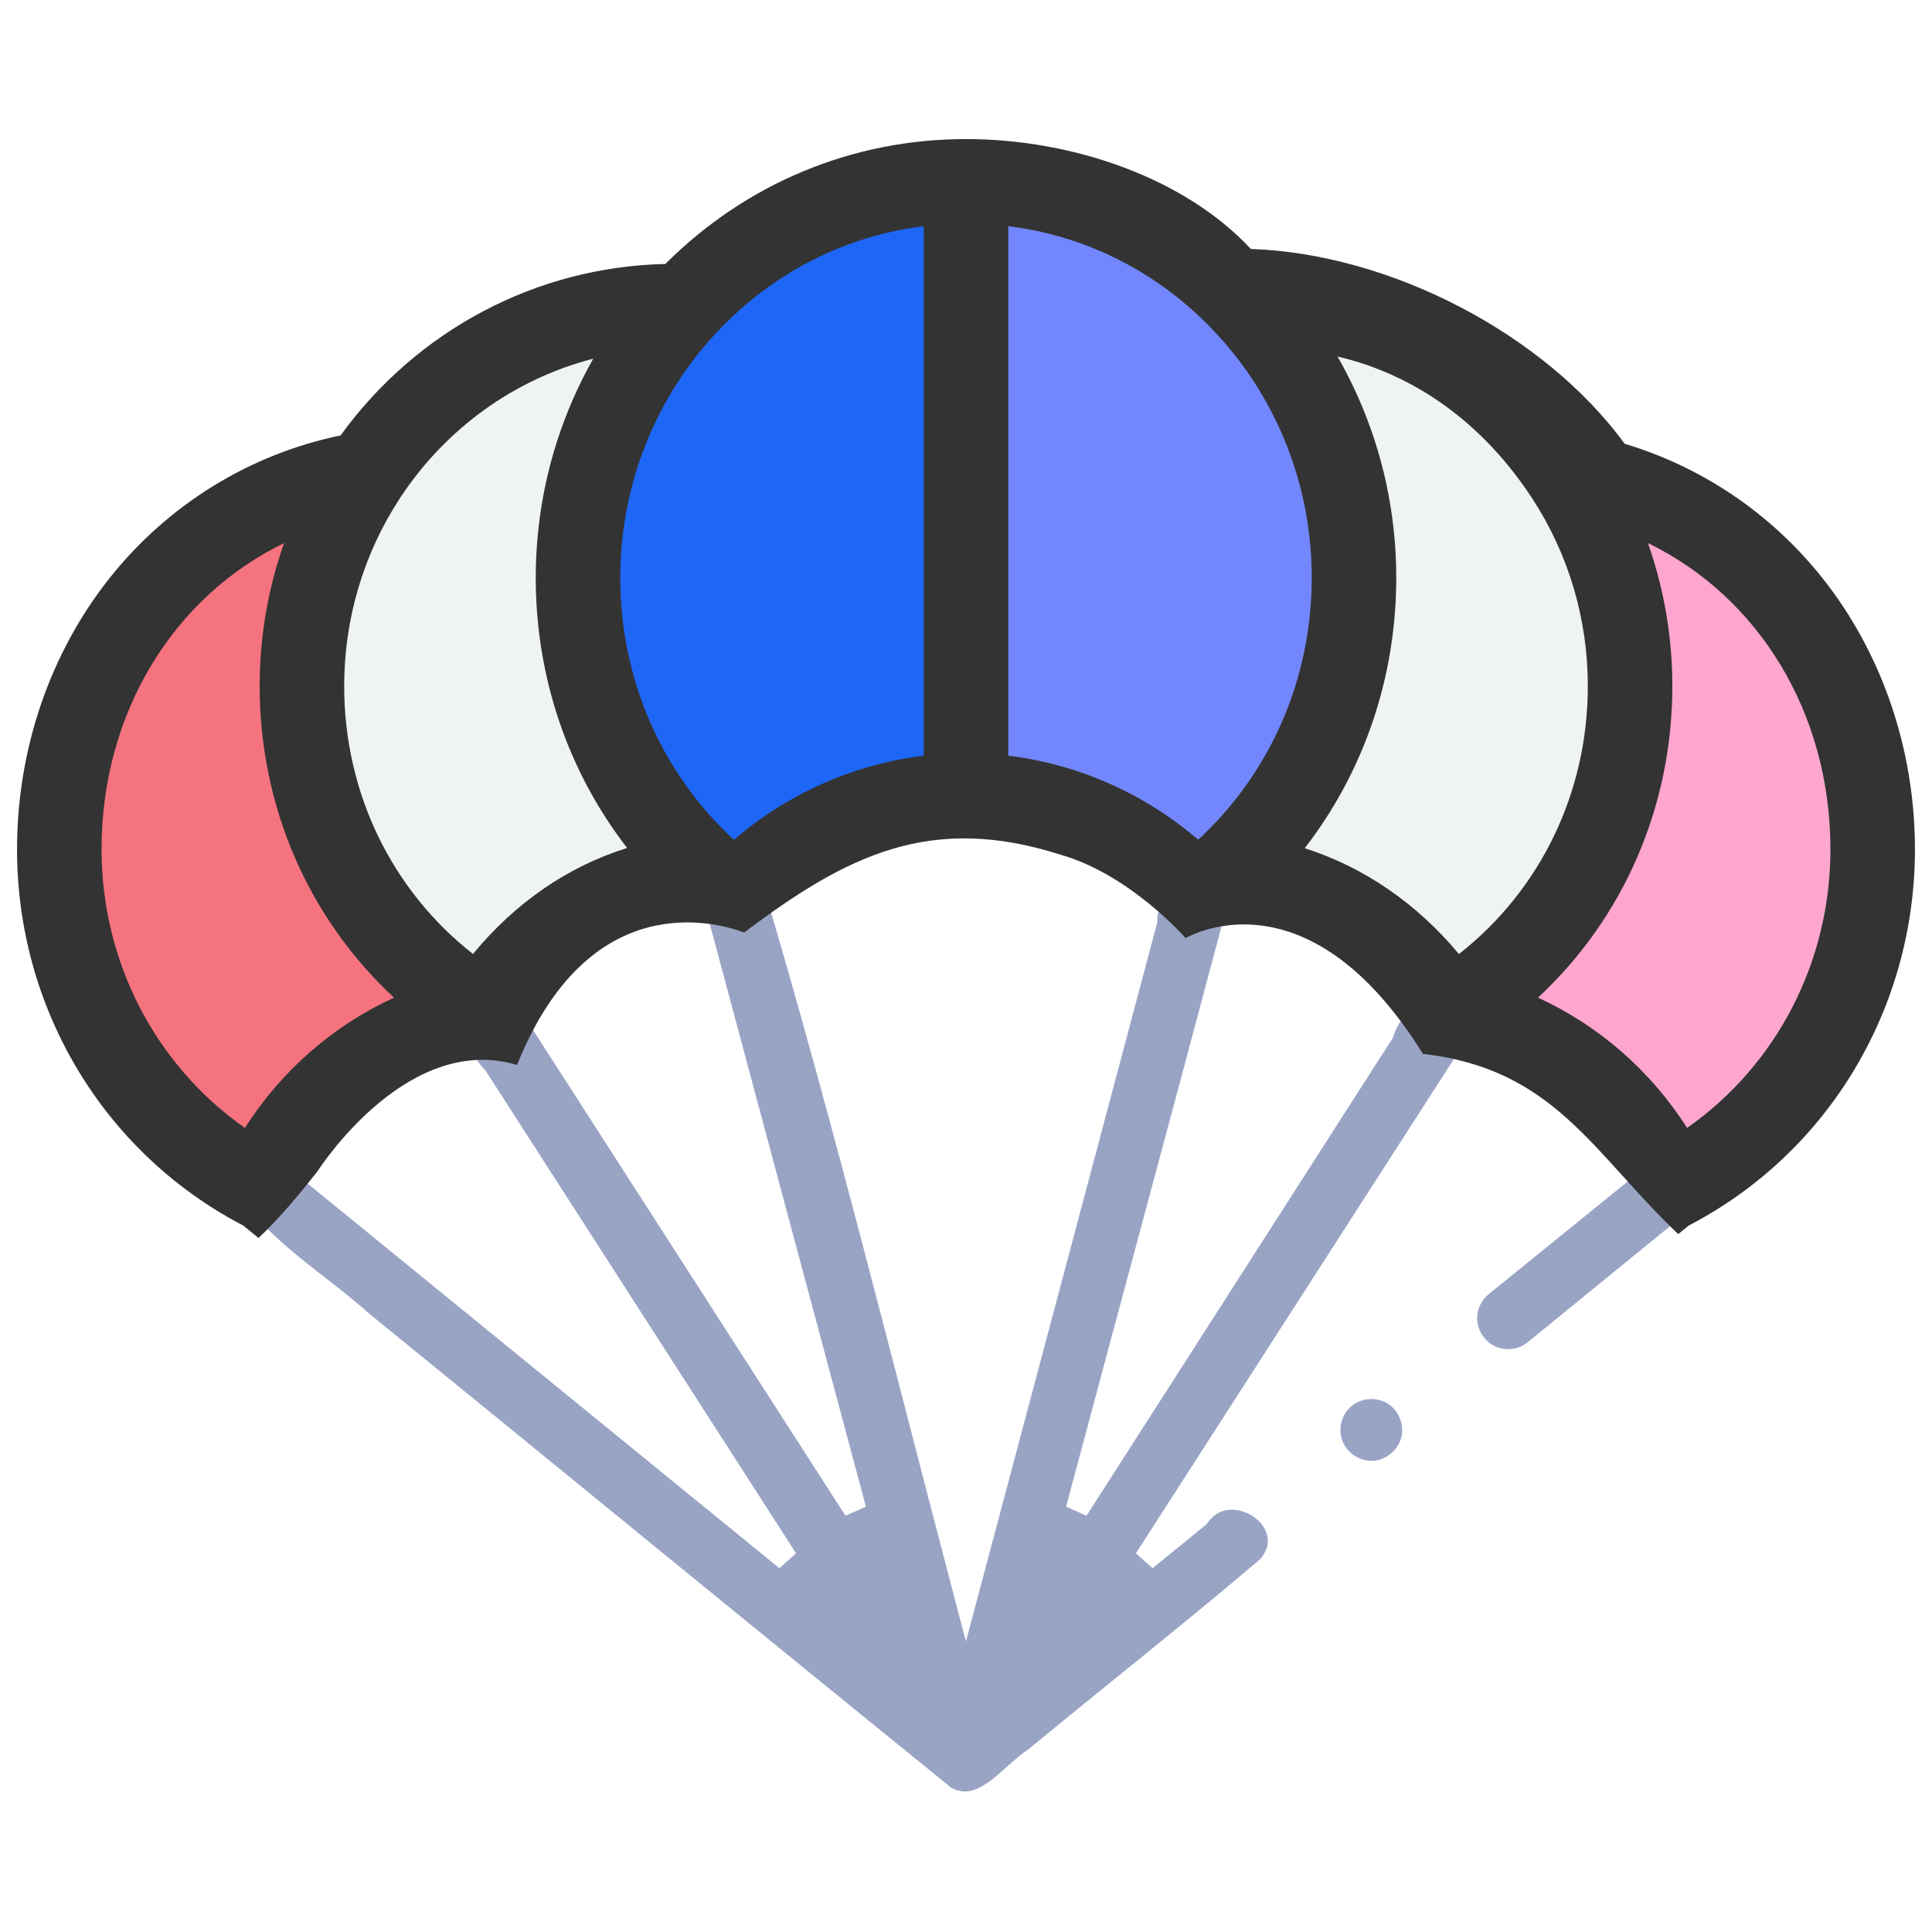
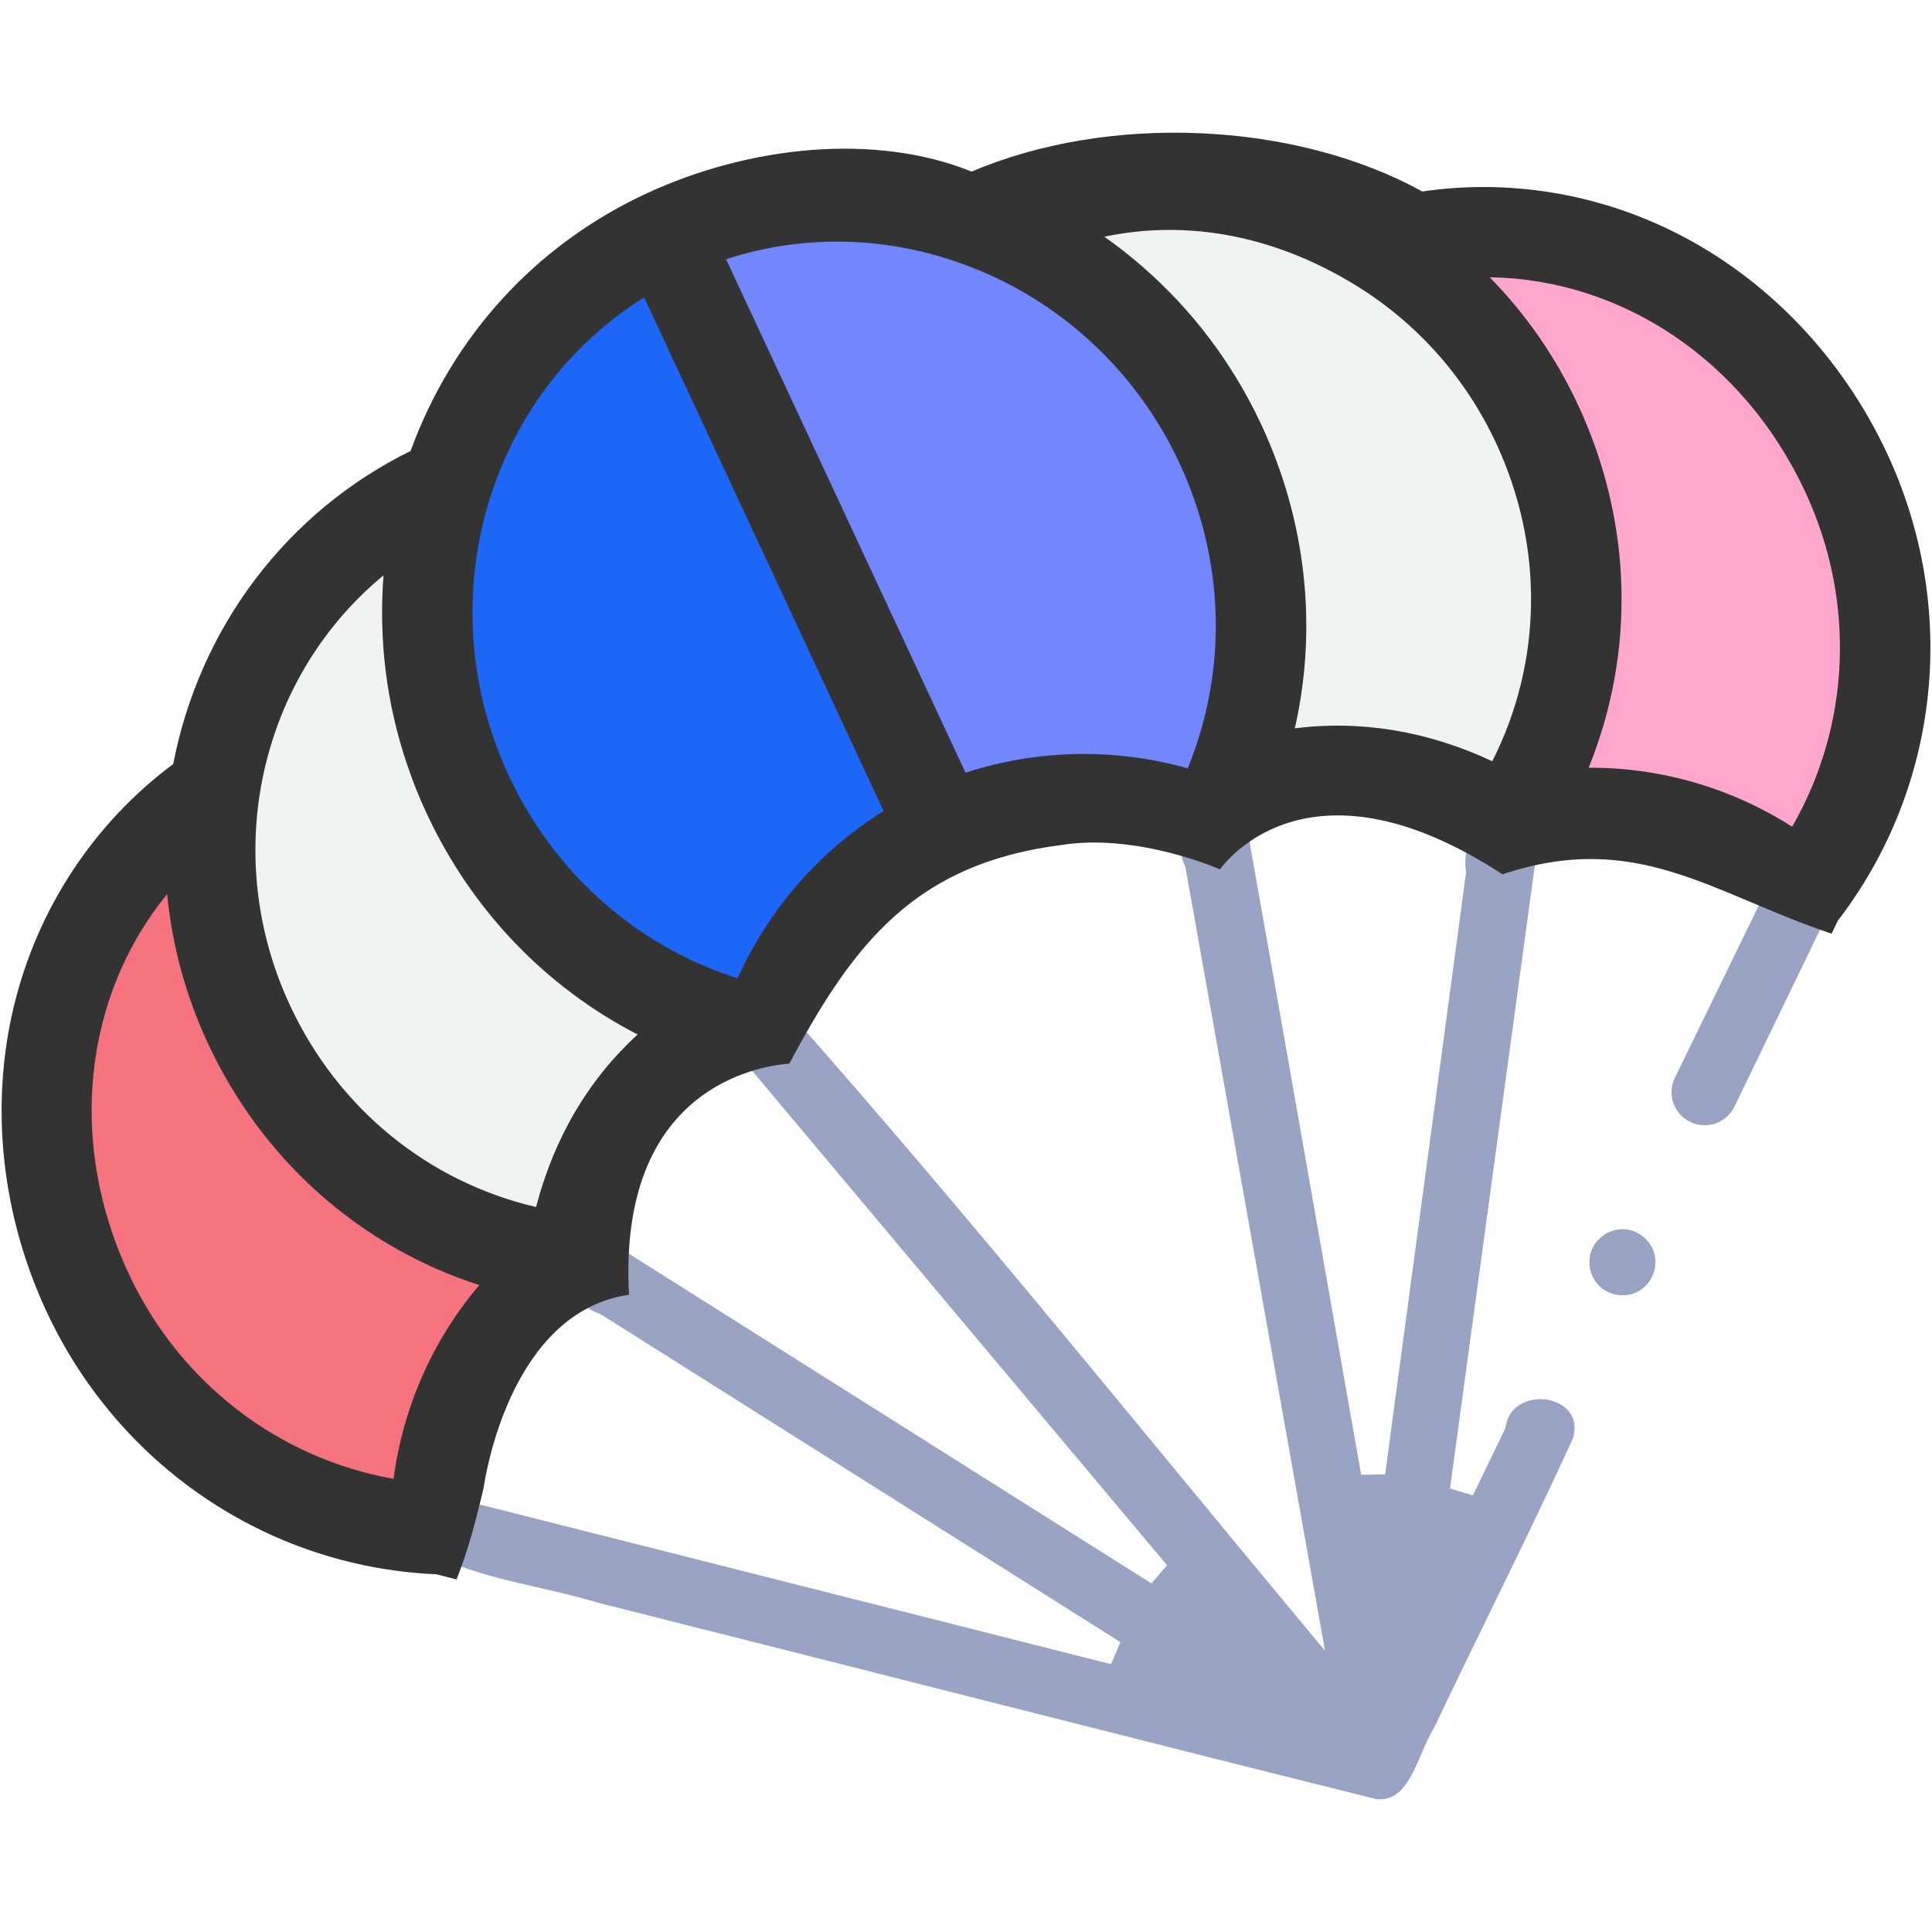
<svg xmlns="http://www.w3.org/2000/svg" xmlns:xlink="http://www.w3.org/1999/xlink" height="512pt" viewBox="0 0 512 512" width="512pt" version="1.1" id="svg11">
  <defs id="defs11">
    <linearGradient id="linearGradient26">
      <stop style="stop-color:#404040;stop-opacity:1;" offset="0.578" id="stop26" />
      <stop style="stop-color:#b6b6b6;stop-opacity:1;" offset="0.615" id="stop27" />
    </linearGradient>
-     <linearGradient xlink:href="#linearGradient26" id="linearGradient27" x1="255.998" y1="5.876" x2="255.998" y2="508.839" gradientUnits="userSpaceOnUse" />
+     <linearGradient xlink:href="#linearGradient26" id="linearGradient27" x1="255.998" y1="5.876" x2="255.998" y2="508.839" gradientUnits="userSpaceOnUse" gradientTransform="matrix(0.9697493,-0.4522015,0.4522015,0.9697493,-93.80425,131.3928)" />
  </defs>
-   <path d="m 94.309,126.006 c -45.977,8.553 -78.592,49.661 -78.592,99.072 0,38.959 21.669,72.726 53.362,89.478 10.946,-23.59 32.546,-41.016 58.441,-45.846 0.109,-0.179 -2.017,-0.337 -1.881,-0.521" fill="#f5737f" id="path1" style="stroke-width:1.12" />
-   <path d="m 385.264,268.189 c 0.14,0.179 -0.871,0.341 -0.757,0.521 25.896,4.83 47.469,22.256 58.419,45.846 31.71,-16.752 53.358,-50.518 53.358,-89.478 0,-49.411 -32.585,-90.519 -78.566,-99.072" fill="#ffa6cf" id="path2" style="stroke-width:1.12" />
-   <g fill="#eff3f3" id="g7" transform="matrix(1.12,0,0,1.12,-30.71977,-29.4463)">
+   <path d="m 54.632,210.941 c -40.718,29.085 -53.758,83.698 -31.415,131.615 17.617,37.781 53.901,60.727 92.21,62.64 -0.052,-27.826 13.014,-54.492 35.942,-70.886 0.025,-0.223 -2.108,0.585 -2.06,0.346" fill="#f5737f" id="path1" style="stroke-width:1.198" />
+   <path d="m 401.081,217.252 c 0.217,0.111 -0.69,0.725 -0.499,0.847 27.296,-7.026 56.097,0.117 77.384,18.041 23.176,-30.584 28.899,-73.118 11.282,-110.899 -22.344,-47.917 -72.532,-73.046 -120.99,-60.547" fill="#ffa6cf" id="path2" style="stroke-width:1.198" />
+   <g fill="#eff3f3" id="g7" transform="matrix(1.086119,-0.5064657,0.5064657,1.086119,-136.9104,116.7288)">
    <path d="m 186.941,98.727 c -30.57,0 -57.516,15.902 -73.316,40.07 -9.312,14.27 -14.758,31.398 -14.758,49.84 0,32.73 17.129,61.367 42.73,77.109 11.934,-17.996 29.504,-30.316 51.973,-32.117" id="path6" />
    <path d="m 318.152,233.605 c 22.57,1.723 40.25,14.07 52.254,32.141 25.598,-15.738 42.727,-44.379 42.727,-77.109 0,-18.441 -5.441,-35.57 -14.754,-49.84 C 382.578,114.633 357.637,98.73 327.062,98.73" id="path7" />
  </g>
-   <path d="m 182.001,80.169 c -15.343,16.214 -25.598,37.459 -28.166,61.062 -0.446,3.881 -0.661,7.809 -0.661,11.812 0,34.282 16.096,64.706 40.994,83.86 0.446,0.048 0.866,0.144 1.291,0.214 1.299,-1.369 2.638,-2.708 4.025,-3.977 13.387,-12.447 30.726,-20.519 49.879,-22.076 2.183,-0.158 4.41,-0.254 6.637,-0.254 V 48.052 c -29.059,0 -55.313,12.307 -73.999,32.117 z m 0,0" fill="#60a4ff" id="path8" style="stroke-width:1.12;fill:#1e66f5;fill-opacity:1" />
-   <path d="m 358.191,141.463 c -2.52,-23.669 -12.775,-44.984 -28.14,-61.224 C 311.366,60.381 285.085,48.052 256,48.052 V 210.811 h 0.026 c 2.354,0 4.681,0.096 6.991,0.28 19.171,1.627 36.514,9.791 49.879,22.33 1.295,1.199 2.542,2.45 3.763,3.741 0.354,-0.07 0.709,-0.136 1.085,-0.162 24.942,-19.176 41.081,-49.652 41.081,-83.956 0,-3.902 -0.21,-7.787 -0.634,-11.581 z m 0,0" fill="#9bc6ff" id="path9" style="stroke-width:1.12;fill:#7287fd;fill-opacity:1" />
-   <path id="path29" style="fill:url(#linearGradient27);stroke-width:1.12;fill-rule:nonzero" d="M 416.432 296.861 C 414.793 295.185 413.214 293.647 411.715 292.305 L 408.697 290.676 C 411.412 292.548 413.997 294.616 416.432 296.861 z " />
-   <g id="g29">
-     <path style="baseline-shift:baseline;display:inline;overflow:visible;vector-effect:none;enable-background:accumulate;stop-color:#000000;stop-opacity:1;opacity:1;fill:#99a4c5;fill-opacity:1" d="m 362.807,370.781 c 1.702,-0.128 3.44,0.256 4.926,1.18 l 0.002,0.002 c 2.822,1.752 4.365,5.303 3.709,8.557 -0.756,3.749 -4.211,6.609 -8.037,6.609 -3.376,0 -6.574,-2.266 -7.719,-5.445 -1.122,-3.128 -0.131,-6.869 2.408,-9.002 l 0.002,-0.002 0.002,-0.002 c 1.34,-1.129 3.005,-1.769 4.707,-1.896 z" id="path41" />
-     <path style="baseline-shift:baseline;display:inline;overflow:visible;vector-effect:none;enable-background:accumulate;stop-color:#000000;stop-opacity:1;opacity:1;fill:#99a4c5;fill-opacity:1" d="m 188.041,234.828 c 4.506,-0.345 11.754,1.545 15.412,3.908 18.064,61.275 33.365,123.399 49.646,185.293 l 2.885,10.965 2.916,-10.957 c 15.9,-59.748 31.799,-119.498 47.699,-179.246 l 0.111,-0.412 -0.01,-0.426 c -0.052,-2.303 0.609,-3.202 1.854,-4.021 1.245,-0.82 3.376,-1.306 5.762,-1.199 2.386,0.106 4.973,0.776 6.963,1.756 1.593,0.784 2.559,1.72 3.105,2.488 -13.827,52.099 -27.93,104.197 -41.865,156.309 l 5.424,2.395 c 26.985,-42.097 53.969,-84.196 80.953,-126.293 l 0.201,-0.312 0.117,-0.354 c 1.424,-4.253 3.158,-5.679 5.182,-6.076 1.907,-0.374 4.886,0.482 8.432,2.785 0.693,1.79 1.533,3.54 2.18,5.037 0.796,1.843 0.891,3.093 0.789,3.404 l -84.77,131.773 4.42,3.949 14.291,-11.652 0.234,-0.332 c 1.674,-2.361 3.624,-3.284 5.766,-3.482 2.141,-0.198 4.506,0.483 6.4,1.773 1.895,1.291 3.247,3.13 3.678,5.012 0.422,1.844 0.12,3.824 -1.752,6.197 -20.12,17.119 -40.98,33.515 -61.463,50.422 l 0.248,-0.184 c -4.121,2.742 -7.64,6.685 -11.09,9.076 -1.725,1.196 -3.359,1.98 -4.889,2.234 -1.485,0.247 -2.937,0.069 -4.795,-0.906 C 200.575,432.039 149.308,390.004 97.885,348.158 86.693,338.167 73.918,330.592 65.479,319.525 l -0.07,-0.092 -0.076,-0.086 c -3.362,-3.767 -3.738,-6.018 -3.617,-6.551 0.06,-0.267 0.132,-0.421 0.604,-0.744 0.471,-0.323 1.347,-0.685 2.504,-0.914 4.587,-0.907 13.144,0.632 17.062,2.814 41.554,33.88 83.11,67.76 124.664,101.641 l 4.418,-3.947 c -27.392,-42.583 -54.783,-85.167 -82.176,-127.75 l -0.17,-0.262 -0.219,-0.223 c -2.26,-2.29 -2.506,-3.614 -2.393,-4.393 0.113,-0.779 0.824,-1.822 2.504,-2.951 2.898,-1.948 7.848,-3.414 11.896,-4.422 27.883,43.346 55.767,86.691 83.65,130.037 l 5.42,-2.4 C 216.365,350.396 200.241,290.075 187.123,241.184 l -0.164,-0.607 -0.393,-0.49 c -1.191,-1.487 -1.782,-2.653 -1.984,-3.338 -0.202,-0.685 -0.101,-0.767 -0.074,-0.818 0.054,-0.102 1.145,-0.919 3.533,-1.102 z" id="path40" />
-     <path style="baseline-shift:baseline;display:inline;overflow:visible;vector-effect:none;enable-background:accumulate;stop-color:#000000;stop-opacity:1;opacity:1;fill:#99a4c5;fill-opacity:1" d="m 439.822,310.348 c 2.203,-0.097 4.538,0.022 6.359,0.418 1.822,0.395 2.964,1.11 3.271,1.527 0.02,0.028 0.391,2.058 -0.688,4.682 -1.079,2.624 -3.184,5.611 -5.867,7.713 l -0.023,0.018 -38.01,30.992 c -1.53,1.25 -3.348,1.844 -5.172,1.844 -2.387,0 -4.731,-1.013 -6.363,-3.016 -2.883,-3.539 -2.364,-8.652 1.176,-11.539 l 39.143,-31.738 c 0.203,-0.068 0.235,-0.095 0.549,-0.172 1.319,-0.322 3.422,-0.632 5.625,-0.729 z" id="path42" />
+   <path d="m 118.944,126.836 c -7.547,22.661 -7.885,47.901 0.298,71.952 1.322,3.965 2.891,7.872 4.701,11.754 15.503,33.245 44.869,55.47 77.675,62.786 0.454,-0.155 0.905,-0.252 1.349,-0.376 0.641,-1.916 1.334,-3.819 2.105,-5.677 7.354,-18.124 20.518,-33.792 38.388,-43.964 2.046,-1.14 4.162,-2.24 6.321,-3.247 L 176.181,62.228 c -28.18,13.14 -48.075,36.947 -57.237,64.608 z m 0,0" fill="#60a4ff" id="path8" style="fill:#1e66f5;fill-opacity:1;stroke-width:1.198" />
+   <path d="M 317.522,106.602 C 304.375,84.789 284.791,68.756 262.547,59.955 235.447,49.147 204.386,49.076 176.181,62.228 l 73.6,157.835 0.025,-0.012 c 2.283,-1.064 4.583,-2.024 6.906,-2.89 19.327,-7.091 39.837,-7.017 58.468,-0.901 1.798,0.577 3.573,1.226 5.34,1.926 0.312,-0.228 0.626,-0.452 0.979,-0.648 15.516,-29.874 17.386,-66.727 1.873,-99.994 -1.765,-3.784 -3.725,-7.457 -5.852,-10.943 z m 0,0" fill="#9bc6ff" id="path9" style="fill:#7287fd;fill-opacity:1;stroke-width:1.198" />
+   <path id="path29" style="fill:url(#linearGradient27);fill-rule:nonzero;stroke-width:1.198" d="m 444.271,230.962 c -2.347,-0.884 -4.574,-1.662 -6.634,-2.285 l -3.663,-0.215 c 3.479,0.588 6.921,1.424 10.297,2.5 z" />
+   <g id="g29" transform="matrix(0.9697493,-0.4522015,0.4522015,0.9697493,-93.80425,131.3928)">
+     <path style="baseline-shift:baseline;display:inline;overflow:visible;opacity:1;vector-effect:none;fill:#99a4c5;fill-opacity:1;enable-background:accumulate;stop-color:#000000;stop-opacity:1" d="m 362.807,370.781 c 1.702,-0.128 3.44,0.256 4.926,1.18 l 0.002,0.002 c 2.822,1.752 4.365,5.303 3.709,8.557 -0.756,3.749 -4.211,6.609 -8.037,6.609 -3.376,0 -6.574,-2.266 -7.719,-5.445 -1.122,-3.128 -0.131,-6.869 2.408,-9.002 l 0.002,-0.002 0.002,-0.002 c 1.34,-1.129 3.005,-1.769 4.707,-1.896 z" id="path41" />
+     <path style="baseline-shift:baseline;display:inline;overflow:visible;opacity:1;vector-effect:none;fill:#99a4c5;fill-opacity:1;enable-background:accumulate;stop-color:#000000;stop-opacity:1" d="m 188.041,234.828 c 4.506,-0.345 11.754,1.545 15.412,3.908 18.064,61.275 33.365,123.399 49.646,185.293 l 2.885,10.965 2.916,-10.957 c 15.9,-59.748 31.799,-119.498 47.699,-179.246 l 0.111,-0.412 -0.01,-0.426 c -0.052,-2.303 0.609,-3.202 1.854,-4.021 1.245,-0.82 3.376,-1.306 5.762,-1.199 2.386,0.106 4.973,0.776 6.963,1.756 1.593,0.784 2.559,1.72 3.105,2.488 -13.827,52.099 -27.93,104.197 -41.865,156.309 l 5.424,2.395 c 26.985,-42.097 53.969,-84.196 80.953,-126.293 l 0.201,-0.312 0.117,-0.354 c 1.424,-4.253 3.158,-5.679 5.182,-6.076 1.907,-0.374 4.886,0.482 8.432,2.785 0.693,1.79 1.533,3.54 2.18,5.037 0.796,1.843 0.891,3.093 0.789,3.404 l -84.77,131.773 4.42,3.949 14.291,-11.652 0.234,-0.332 c 1.674,-2.361 3.624,-3.284 5.766,-3.482 2.141,-0.198 4.506,0.483 6.4,1.773 1.895,1.291 3.247,3.13 3.678,5.012 0.422,1.844 0.12,3.824 -1.752,6.197 -20.12,17.119 -40.98,33.515 -61.463,50.422 l 0.248,-0.184 c -4.121,2.742 -7.64,6.685 -11.09,9.076 -1.725,1.196 -3.359,1.98 -4.889,2.234 -1.485,0.247 -2.937,0.069 -4.795,-0.906 C 200.575,432.039 149.308,390.004 97.885,348.158 86.693,338.167 73.918,330.592 65.479,319.525 l -0.07,-0.092 -0.076,-0.086 c -3.362,-3.767 -3.738,-6.018 -3.617,-6.551 0.06,-0.267 0.132,-0.421 0.604,-0.744 0.471,-0.323 1.347,-0.685 2.504,-0.914 4.587,-0.907 13.144,0.632 17.062,2.814 41.554,33.88 83.11,67.76 124.664,101.641 l 4.418,-3.947 c -27.392,-42.583 -54.783,-85.167 -82.176,-127.75 l -0.17,-0.262 -0.219,-0.223 c -2.26,-2.29 -2.506,-3.614 -2.393,-4.393 0.113,-0.779 0.824,-1.822 2.504,-2.951 2.898,-1.948 7.848,-3.414 11.896,-4.422 27.883,43.346 55.767,86.691 83.65,130.037 l 5.42,-2.4 C 216.365,350.396 200.241,290.075 187.123,241.184 l -0.164,-0.607 -0.393,-0.49 c -1.191,-1.487 -1.782,-2.653 -1.984,-3.338 -0.202,-0.685 -0.101,-0.767 -0.074,-0.818 0.054,-0.102 1.145,-0.919 3.533,-1.102 z" id="path40" />
+     <path style="baseline-shift:baseline;display:inline;overflow:visible;opacity:1;vector-effect:none;fill:#99a4c5;fill-opacity:1;enable-background:accumulate;stop-color:#000000;stop-opacity:1" d="m 439.822,310.348 c 2.203,-0.097 4.538,0.022 6.359,0.418 1.822,0.395 2.964,1.11 3.271,1.527 0.02,0.028 0.391,2.058 -0.688,4.682 -1.079,2.624 -3.184,5.611 -5.867,7.713 l -0.023,0.018 -38.01,30.992 c -1.53,1.25 -3.348,1.844 -5.172,1.844 -2.387,0 -4.731,-1.013 -6.363,-3.016 -2.883,-3.539 -2.364,-8.652 1.176,-11.539 l 39.143,-31.738 c 0.203,-0.068 0.235,-0.095 0.549,-0.172 1.319,-0.322 3.422,-0.632 5.625,-0.729 z" id="path42" />
  </g>
-   <path id="path27" style="fill:#333333;fill-rule:nonzero;stroke-width:1.12" d="m 256,36.853 c -30.131,0 -58.288,11.734 -79.682,33.105 -34.151,0.731 -65.818,17.501 -86.061,45.435 -24.098,4.974 -45.788,18.361 -61.263,37.865 -15.785,19.902 -24.479,45.404 -24.479,71.82 0,41.961 22.732,80.04 59.329,99.378 0.184,0.096 0.369,0.189 0.557,0.272 l 4.11,3.352 c 5.727,-5.396 10.982,-11.747 15.724,-17.812 1.7,-2.605 24.479,-36.511 52.785,-28.047 19.14,-47.636 53.085,-37.771 60.188,-35.088 27.185,-20.498 49.384,-31.646 83.892,-20.616 18.43,5.257 33.098,22.085 33.098,22.085 3.225,-1.781 33.413,-16.709 62.89,30.68 34.842,3.998 45.001,26.242 67.66,47.767 l 2.842,-2.316 c 0.193,-0.087 0.38,-0.181 0.564,-0.277 36.592,-19.324 59.325,-57.404 59.325,-99.378 0,-26.416 -8.688,-51.918 -24.464,-71.815 C 469.461,136.165 451.121,123.766 430.572,117.615 409.125,88.29 368.189,67.2 331.491,65.981 313.965,47.133 284.21,36.853 256,36.853 Z m -11.2,23.087 V 200.272 c -18.498,2.249 -36.138,10.076 -50.287,22.291 -19.254,-17.762 -30.139,-42.652 -30.139,-69.519 0,-3.592 0.197,-7.136 0.595,-10.601 2.218,-20.388 11.157,-39.769 25.166,-54.574 l 0.013,-0.012 c 14.774,-15.667 33.871,-25.353 54.652,-27.917 z m 22.4,0 c 20.807,2.568 39.922,12.275 54.713,27.999 14.035,14.831 22.964,34.262 25.138,54.71 l 0.009,0.06 c 0.376,3.356 0.565,6.834 0.565,10.334 0,26.836 -10.869,51.712 -30.088,69.492 -14.21,-12.224 -31.827,-20.029 -50.338,-22.273 z m 87.255,34.54 c 20.729,4.847 38.652,17.799 51.628,37.648 9.621,14.739 14.706,31.924 14.706,49.699 0,28.249 -12.6,54.111 -34.151,71.002 -11.257,-13.488 -25.231,-23.053 -40.872,-28.049 15.641,-20.208 24.259,-45.206 24.259,-71.736 0,-4.323 -0.236,-8.623 -0.7,-12.788 -1.724,-16.157 -6.859,-31.798 -14.87,-45.776 z m -197.238,0.57 c -7.783,13.768 -12.788,29.107 -14.508,44.905 -0.486,4.244 -0.735,8.649 -0.735,13.09 0,26.512 8.607,51.484 24.217,71.67 -15.719,4.935 -29.541,14.425 -40.85,28.093 -21.538,-16.888 -34.129,-42.74 -34.129,-70.98 0,-17.767 5.083,-34.955 14.7,-49.69 12.219,-18.686 30.564,-31.728 51.306,-37.087 z m 279.501,48.873 c 29.291,14.193 48.366,44.987 48.366,81.155 0,29.872 -14.316,57.256 -37.985,73.828 -9.673,-15.181 -23.449,-27.159 -39.514,-34.526 22.592,-20.974 35.603,-50.545 35.603,-82.553 0,-13.042 -2.205,-25.834 -6.47,-37.904 z m -361.44,0.009 c -4.261,12.071 -6.467,24.858 -6.467,37.896 0,32.012 13.012,61.582 35.613,82.56 -16.069,7.363 -29.851,19.342 -39.52,34.519 -23.673,-16.581 -37.988,-43.964 -37.988,-73.828 0,-36.159 19.076,-66.945 48.362,-81.146 z" />
+   <path id="path27" style="fill:#333333;fill-rule:nonzero;stroke-width:1.198" d="M 171.117,51.367 C 141.898,64.992 119.898,89.103 108.816,119.503 76.028,135.655 52.903,166.237 45.904,202.48 24.785,218.201 9.804,240.992 3.617,266.903 c -6.308,26.438 -3.207,55.1 8.739,80.717 18.975,40.691 58.239,67.34 102.473,69.543 0.222,0.011 0.443,0.017 0.663,0.013 l 5.502,1.391 c 3.114,-7.822 5.338,-16.358 7.193,-24.384 0.471,-3.295 7.228,-46.475 38.505,-51.068 -2.98,-54.85 34.399,-60.634 42.501,-61.243 17.094,-32.171 33.58,-53.02 72.031,-57.929 20.25,-3.236 42.084,6.45 42.084,6.45 2.322,-3.186 24.847,-31.313 74.861,1.312 35.596,-11.878 55.506,5.099 87.214,15.727 l 1.709,-3.531 c 0.147,-0.172 0.287,-0.347 0.422,-0.523 26.747,-35.287 31.572,-82.494 12.591,-123.198 C 488.158,94.562 468.201,73.76 443.904,61.599 423.029,51.147 399.638,47.418 376.928,50.745 342.87,32.005 293.635,30.065 257.496,45.477 231.977,35.125 198.473,38.61 171.117,51.367 Z m -0.421,27.454 63.458,136.087 c -16.921,10.545 -30.489,26.112 -38.686,44.356 -26.704,-8.518 -48.515,-27.732 -60.664,-53.787 -1.624,-3.483 -3.036,-7.009 -4.217,-10.549 -7.068,-20.774 -7.164,-43.611 -0.274,-64.303 l 0.007,-0.017 c 7.243,-21.874 21.381,-39.903 40.374,-51.786 z m 21.723,-10.129 c 21.339,-6.919 44.265,-6.149 65.719,2.411 20.317,8.036 37.762,22.841 49.118,41.688 l 0.036,0.054 c 1.882,3.084 3.639,6.372 5.222,9.766 12.135,26.024 12.845,55.063 2.247,80.996 -19.308,-5.428 -39.921,-5.03 -58.887,1.164 z m 100.234,-5.962 c 22.294,-4.673 45.531,-0.218 67.091,13.163 15.995,9.943 28.697,24.308 36.735,41.546 12.774,27.395 12.25,58.171 -1.011,84.298 -17.016,-7.99 -34.893,-10.946 -52.319,-8.718 6.029,-26.67 3.083,-54.809 -8.914,-80.536 -1.955,-4.192 -4.129,-8.255 -6.462,-12.085 C 318.795,85.508 306.742,72.662 292.653,62.729 Z M 101.639,152.473 c -1.322,16.871 0.76,34.009 6.237,50.107 1.448,4.335 3.198,8.72 5.206,13.026 11.989,25.71 31.628,46.035 55.894,58.551 -13.012,11.894 -22.124,27.347 -26.911,45.715 -28.523,-6.637 -52.424,-26.014 -65.194,-53.4 -8.034,-17.229 -10.877,-36.197 -8.215,-54.834 3.4,-23.646 15.292,-44.589 32.983,-59.166 z M 394.785,73.477 c 34.822,0.518 67.246,21.755 83.602,56.829 13.508,28.969 12.008,61.997 -3.451,88.772 -16.245,-10.348 -35.021,-15.734 -53.932,-15.614 12.425,-30.556 11.669,-65.116 -2.804,-96.155 C 412.302,94.661 404.38,83.253 394.785,73.477 Z M 44.283,236.929 c 1.326,13.632 4.969,27.031 10.865,39.674 14.476,31.044 40.466,53.835 71.87,63.958 -12.254,14.407 -20.202,32.256 -22.715,51.346 C 73.847,386.532 47.583,366.451 34.079,337.49 17.727,302.425 22.304,263.944 44.283,236.929 Z" />
</svg>
